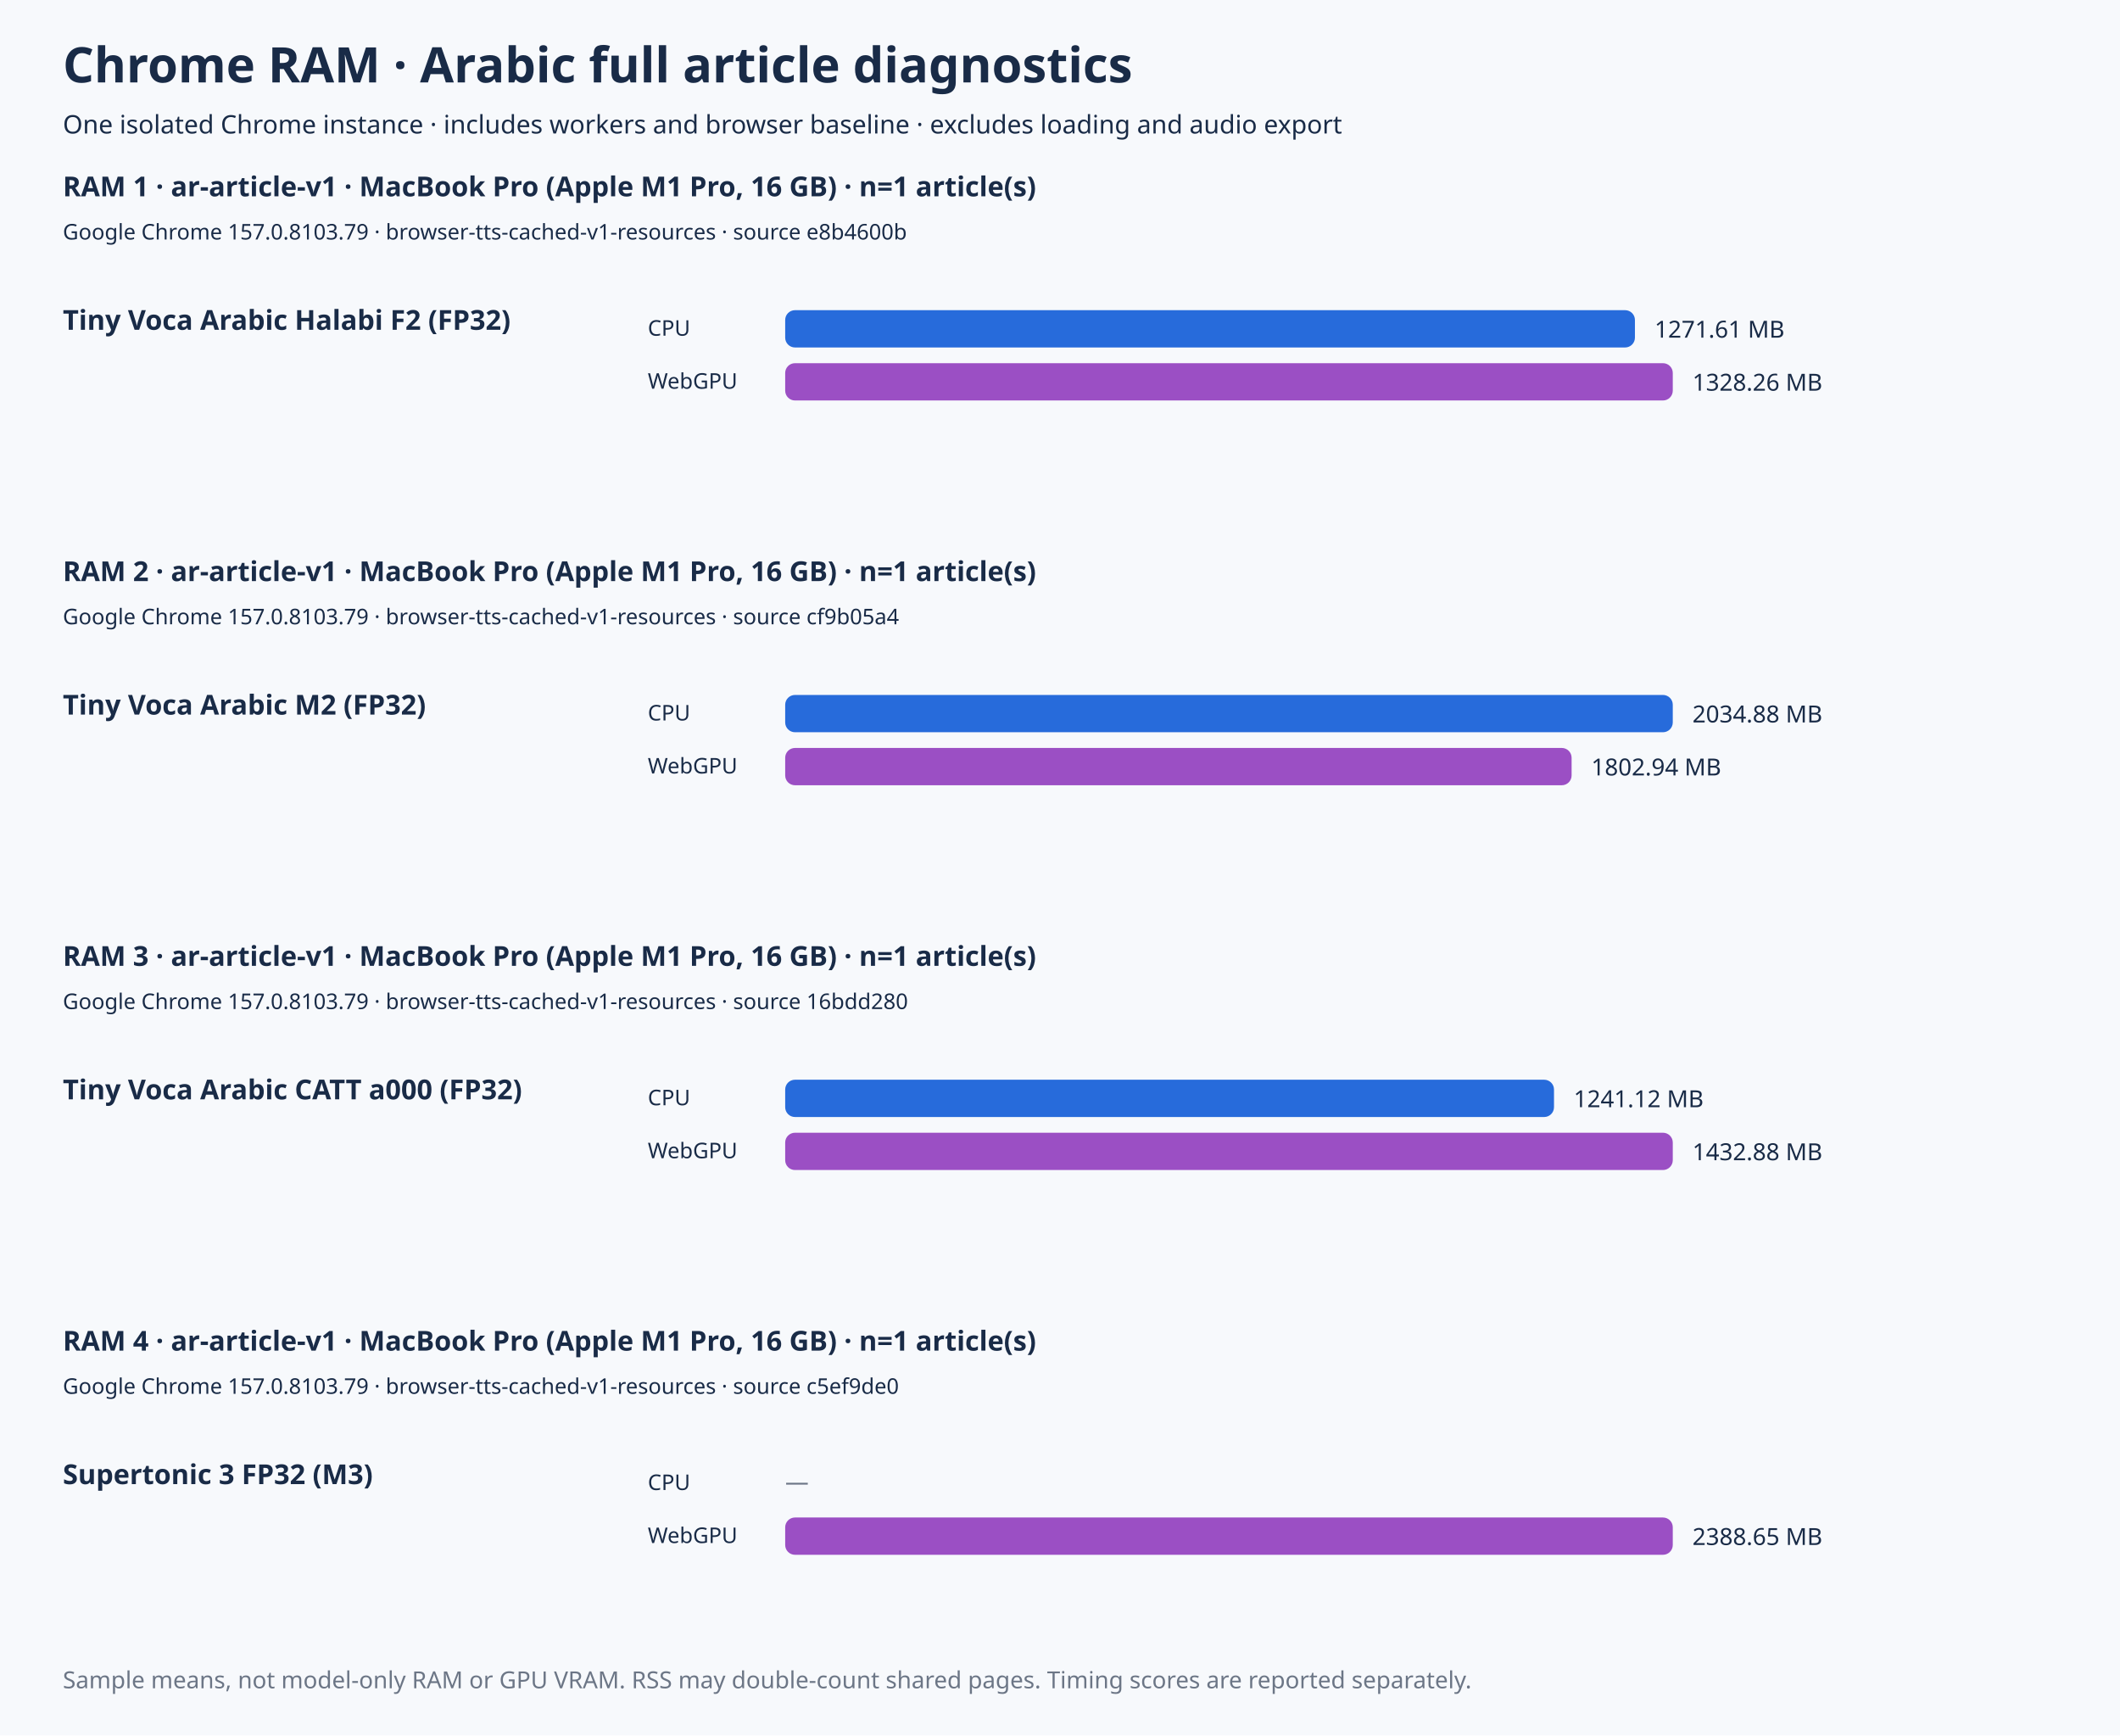
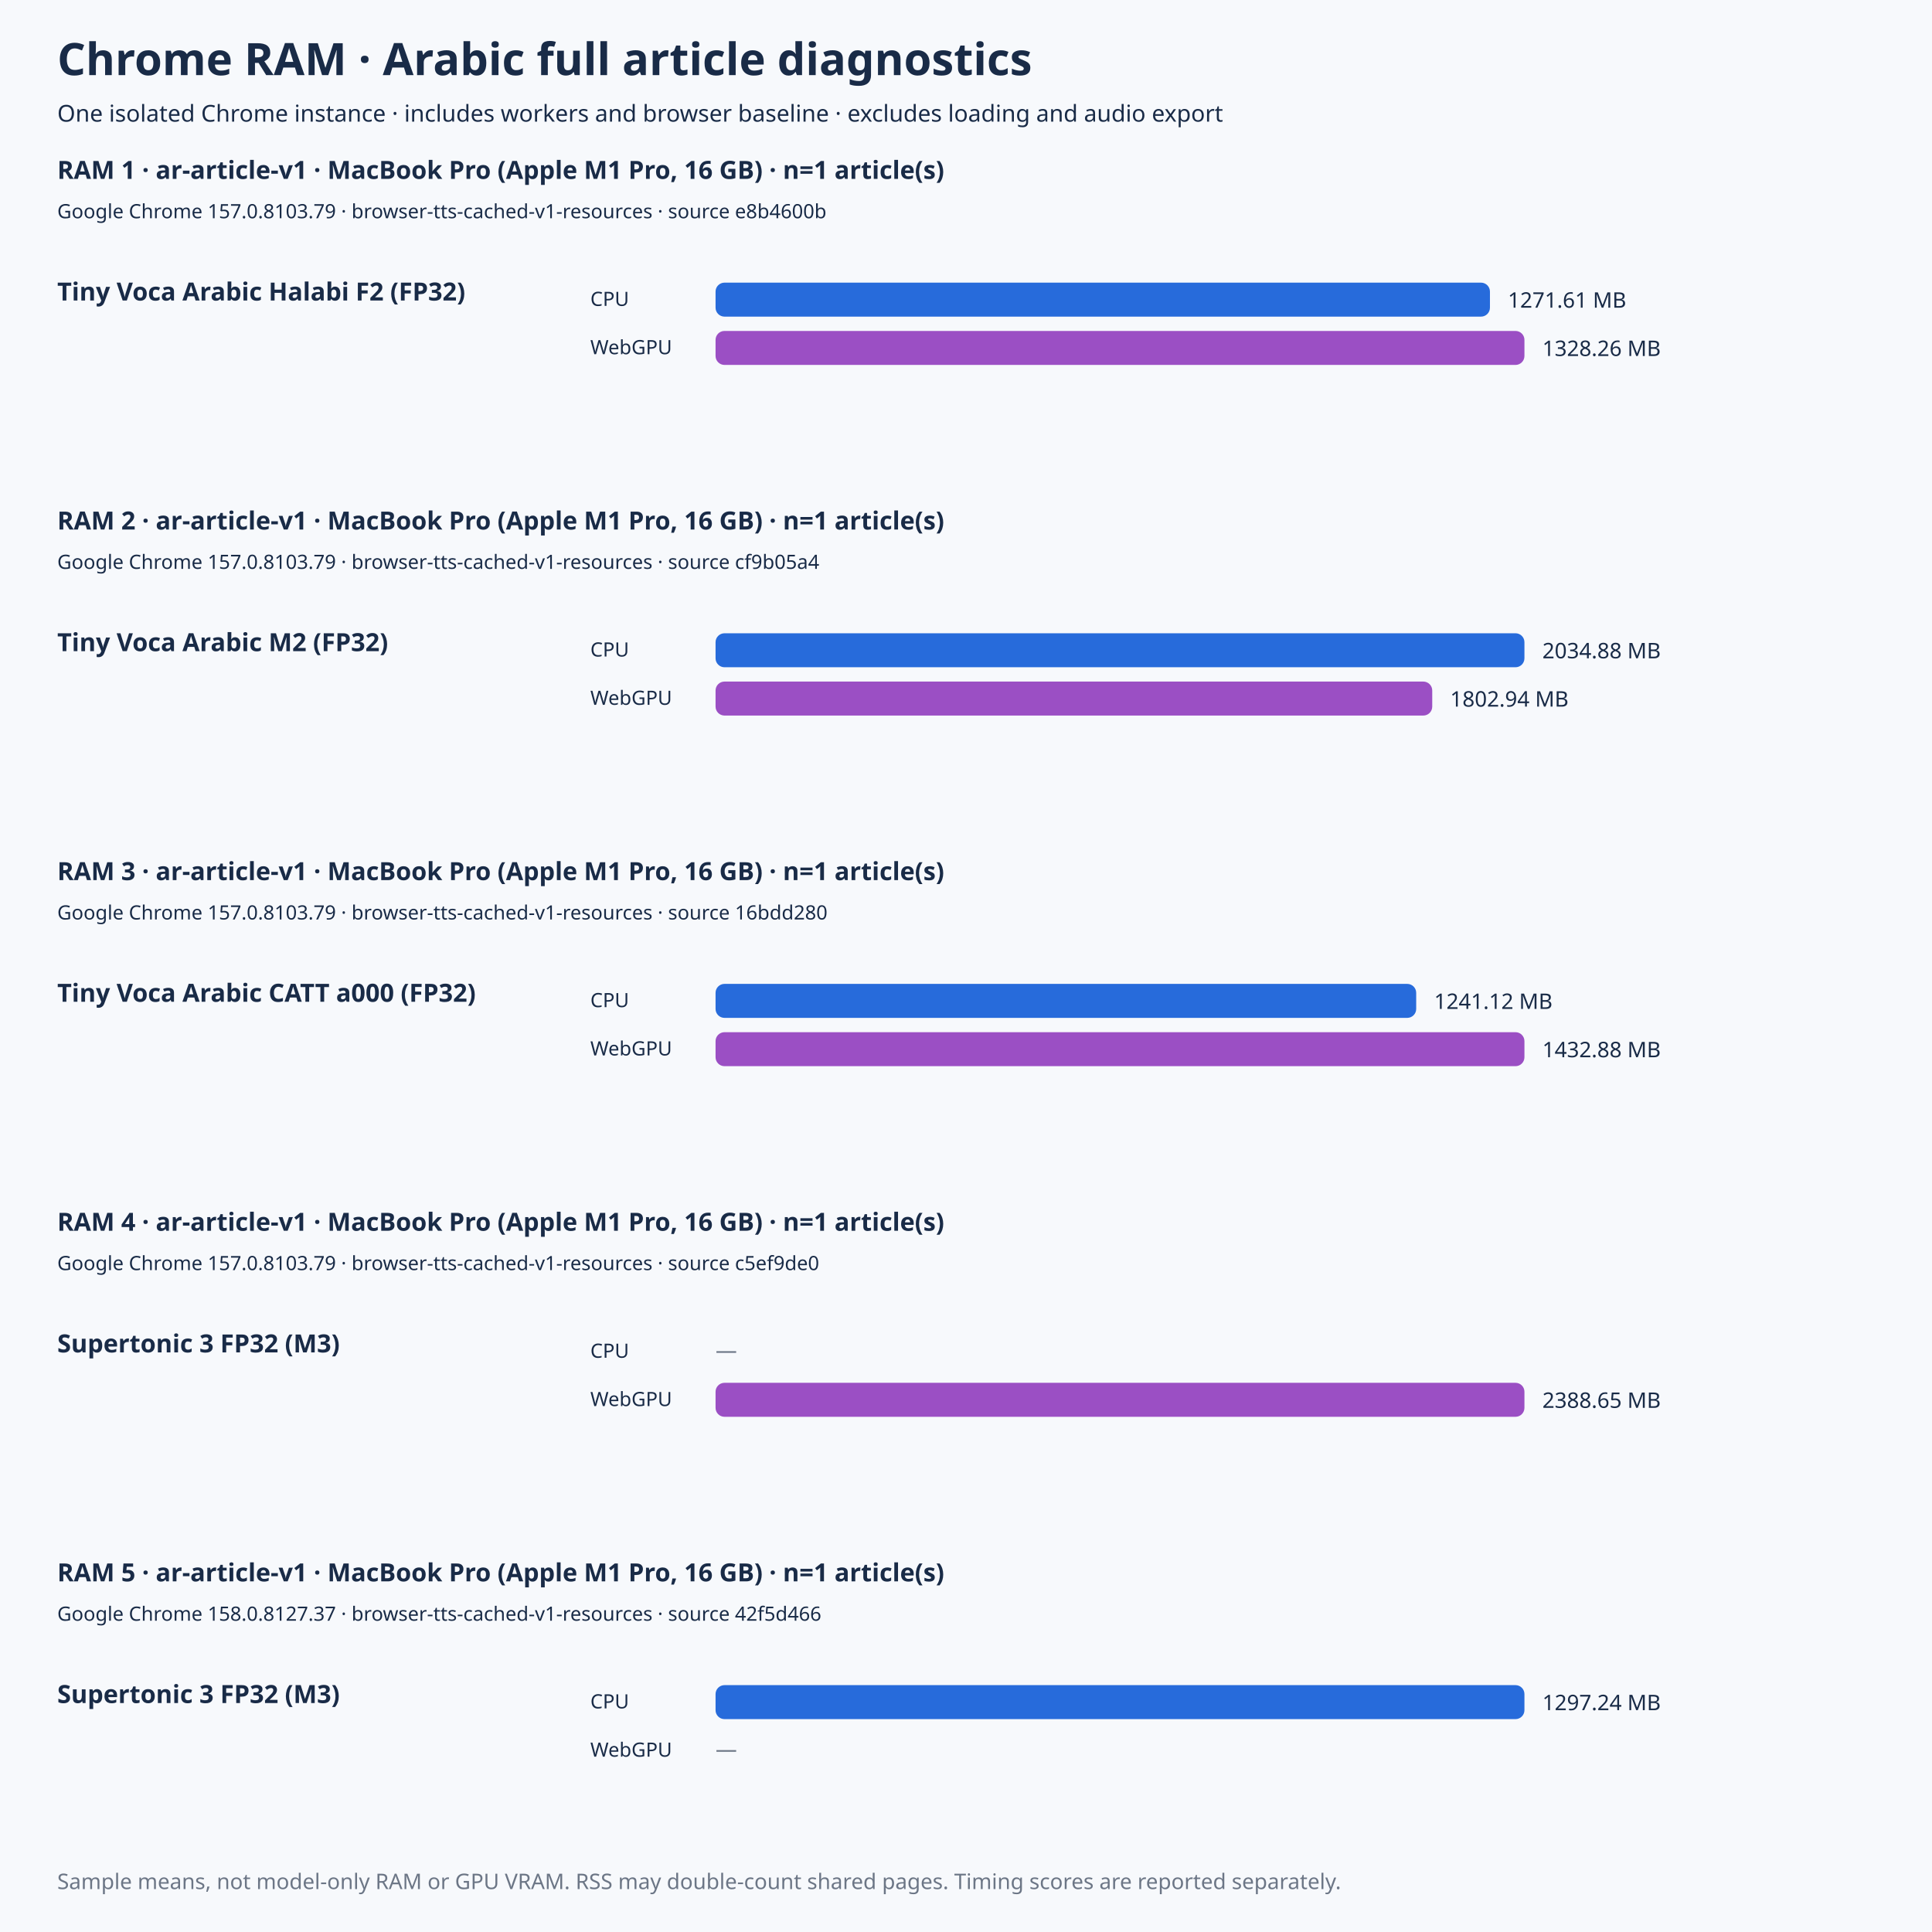
- <svg xmlns="http://www.w3.org/2000/svg" width="1080" height="884" viewBox="0 0 1080 884" role="img" aria-labelledby="title desc">
+ <svg xmlns="http://www.w3.org/2000/svg" width="1080" height="1080" viewBox="0 0 1080 1080" role="img" aria-labelledby="title desc">
  <rect width="100%" height="100%" fill="#f7f9fc" />
  <g font-family="system-ui,sans-serif" fill="#192b47">
    <text x="32" y="42" font-size="25" font-weight="700">Chrome RAM · Arabic full article diagnostics</text>
    <text x="32" y="68" font-size="13">One isolated Chrome instance · includes workers and browser baseline · excludes loading and audio export</text>
    <text x="32" y="100" font-size="14" font-weight="700">RAM 1 · ar-article-v1 · MacBook Pro (Apple M1 Pro, 16 GB) · n=1 article(s)</text>
    <text x="32" y="122" font-size="11">Google Chrome 157.0.8103.79 · browser-tts-cached-v1-resources · source e8b4600b</text>
    <text x="32" y="168" font-size="14" font-weight="600">Tiny Voca Arabic Halabi F2 (FP32)</text>
    <text x="330" y="171" font-size="11">CPU</text>
    <rect x="400" y="158" width="432.89" height="19" rx="5" fill="#276bdb" />
    <text x="842.89" y="172" font-size="12">1271.61 MB</text>
    <text x="330" y="198" font-size="11">WebGPU</text>
    <rect x="400" y="185" width="452.17" height="19" rx="5" fill="#9b4fc4" />
    <text x="862.17" y="199" font-size="12">1328.26 MB</text>
    <text x="32" y="296" font-size="14" font-weight="700">RAM 2 · ar-article-v1 · MacBook Pro (Apple M1 Pro, 16 GB) · n=1 article(s)</text>
    <text x="32" y="318" font-size="11">Google Chrome 157.0.8103.79 · browser-tts-cached-v1-resources · source cf9b05a4</text>
    <text x="32" y="364" font-size="14" font-weight="600">Tiny Voca Arabic M2 (FP32)</text>
    <text x="330" y="367" font-size="11">CPU</text>
    <rect x="400" y="354" width="452.17" height="19" rx="5" fill="#276bdb" />
    <text x="862.17" y="368" font-size="12">2034.88 MB</text>
    <text x="330" y="394" font-size="11">WebGPU</text>
    <rect x="400" y="381" width="400.63" height="19" rx="5" fill="#9b4fc4" />
    <text x="810.63" y="395" font-size="12">1802.94 MB</text>
    <text x="32" y="492" font-size="14" font-weight="700">RAM 3 · ar-article-v1 · MacBook Pro (Apple M1 Pro, 16 GB) · n=1 article(s)</text>
    <text x="32" y="514" font-size="11">Google Chrome 157.0.8103.79 · browser-tts-cached-v1-resources · source 16bdd280</text>
    <text x="32" y="560" font-size="14" font-weight="600">Tiny Voca Arabic CATT a000 (FP32)</text>
    <text x="330" y="563" font-size="11">CPU</text>
    <rect x="400" y="550" width="391.66" height="19" rx="5" fill="#276bdb" />
    <text x="801.66" y="564" font-size="12">1241.12 MB</text>
    <text x="330" y="590" font-size="11">WebGPU</text>
    <rect x="400" y="577" width="452.17" height="19" rx="5" fill="#9b4fc4" />
    <text x="862.17" y="591" font-size="12">1432.88 MB</text>
    <text x="32" y="688" font-size="14" font-weight="700">RAM 4 · ar-article-v1 · MacBook Pro (Apple M1 Pro, 16 GB) · n=1 article(s)</text>
    <text x="32" y="710" font-size="11">Google Chrome 157.0.8103.79 · browser-tts-cached-v1-resources · source c5ef9de0</text>
    <text x="32" y="756" font-size="14" font-weight="600">Supertonic 3 FP32 (M3)</text>
    <text x="330" y="759" font-size="11">CPU</text>
    <text x="400" y="759" font-size="12" fill="#6c7686">—</text>
    <text x="330" y="786" font-size="11">WebGPU</text>
    <rect x="400" y="773" width="452.17" height="19" rx="5" fill="#9b4fc4" />
    <text x="862.17" y="787" font-size="12">2388.65 MB</text>
-     <text x="32" y="860" font-size="12" fill="#6c7686">Sample means, not model-only RAM or GPU VRAM. RSS may double-count shared pages. Timing scores are reported separately.</text>
+     <text x="32" y="884" font-size="14" font-weight="700">RAM 5 · ar-article-v1 · MacBook Pro (Apple M1 Pro, 16 GB) · n=1 article(s)</text>
+     <text x="32" y="906" font-size="11">Google Chrome 158.0.8127.37 · browser-tts-cached-v1-resources · source 42f5d466</text>
+     <text x="32" y="952" font-size="14" font-weight="600">Supertonic 3 FP32 (M3)</text>
+     <text x="330" y="955" font-size="11">CPU</text>
+     <rect x="400" y="942" width="452.17" height="19" rx="5" fill="#276bdb" />
+     <text x="862.17" y="956" font-size="12">1297.24 MB</text>
+     <text x="330" y="982" font-size="11">WebGPU</text>
+     <text x="400" y="982" font-size="12" fill="#6c7686">—</text>
+     <text x="32" y="1056" font-size="12" fill="#6c7686">Sample means, not model-only RAM or GPU VRAM. RSS may double-count shared pages. Timing scores are reported separately.</text>
  </g>
</svg>
